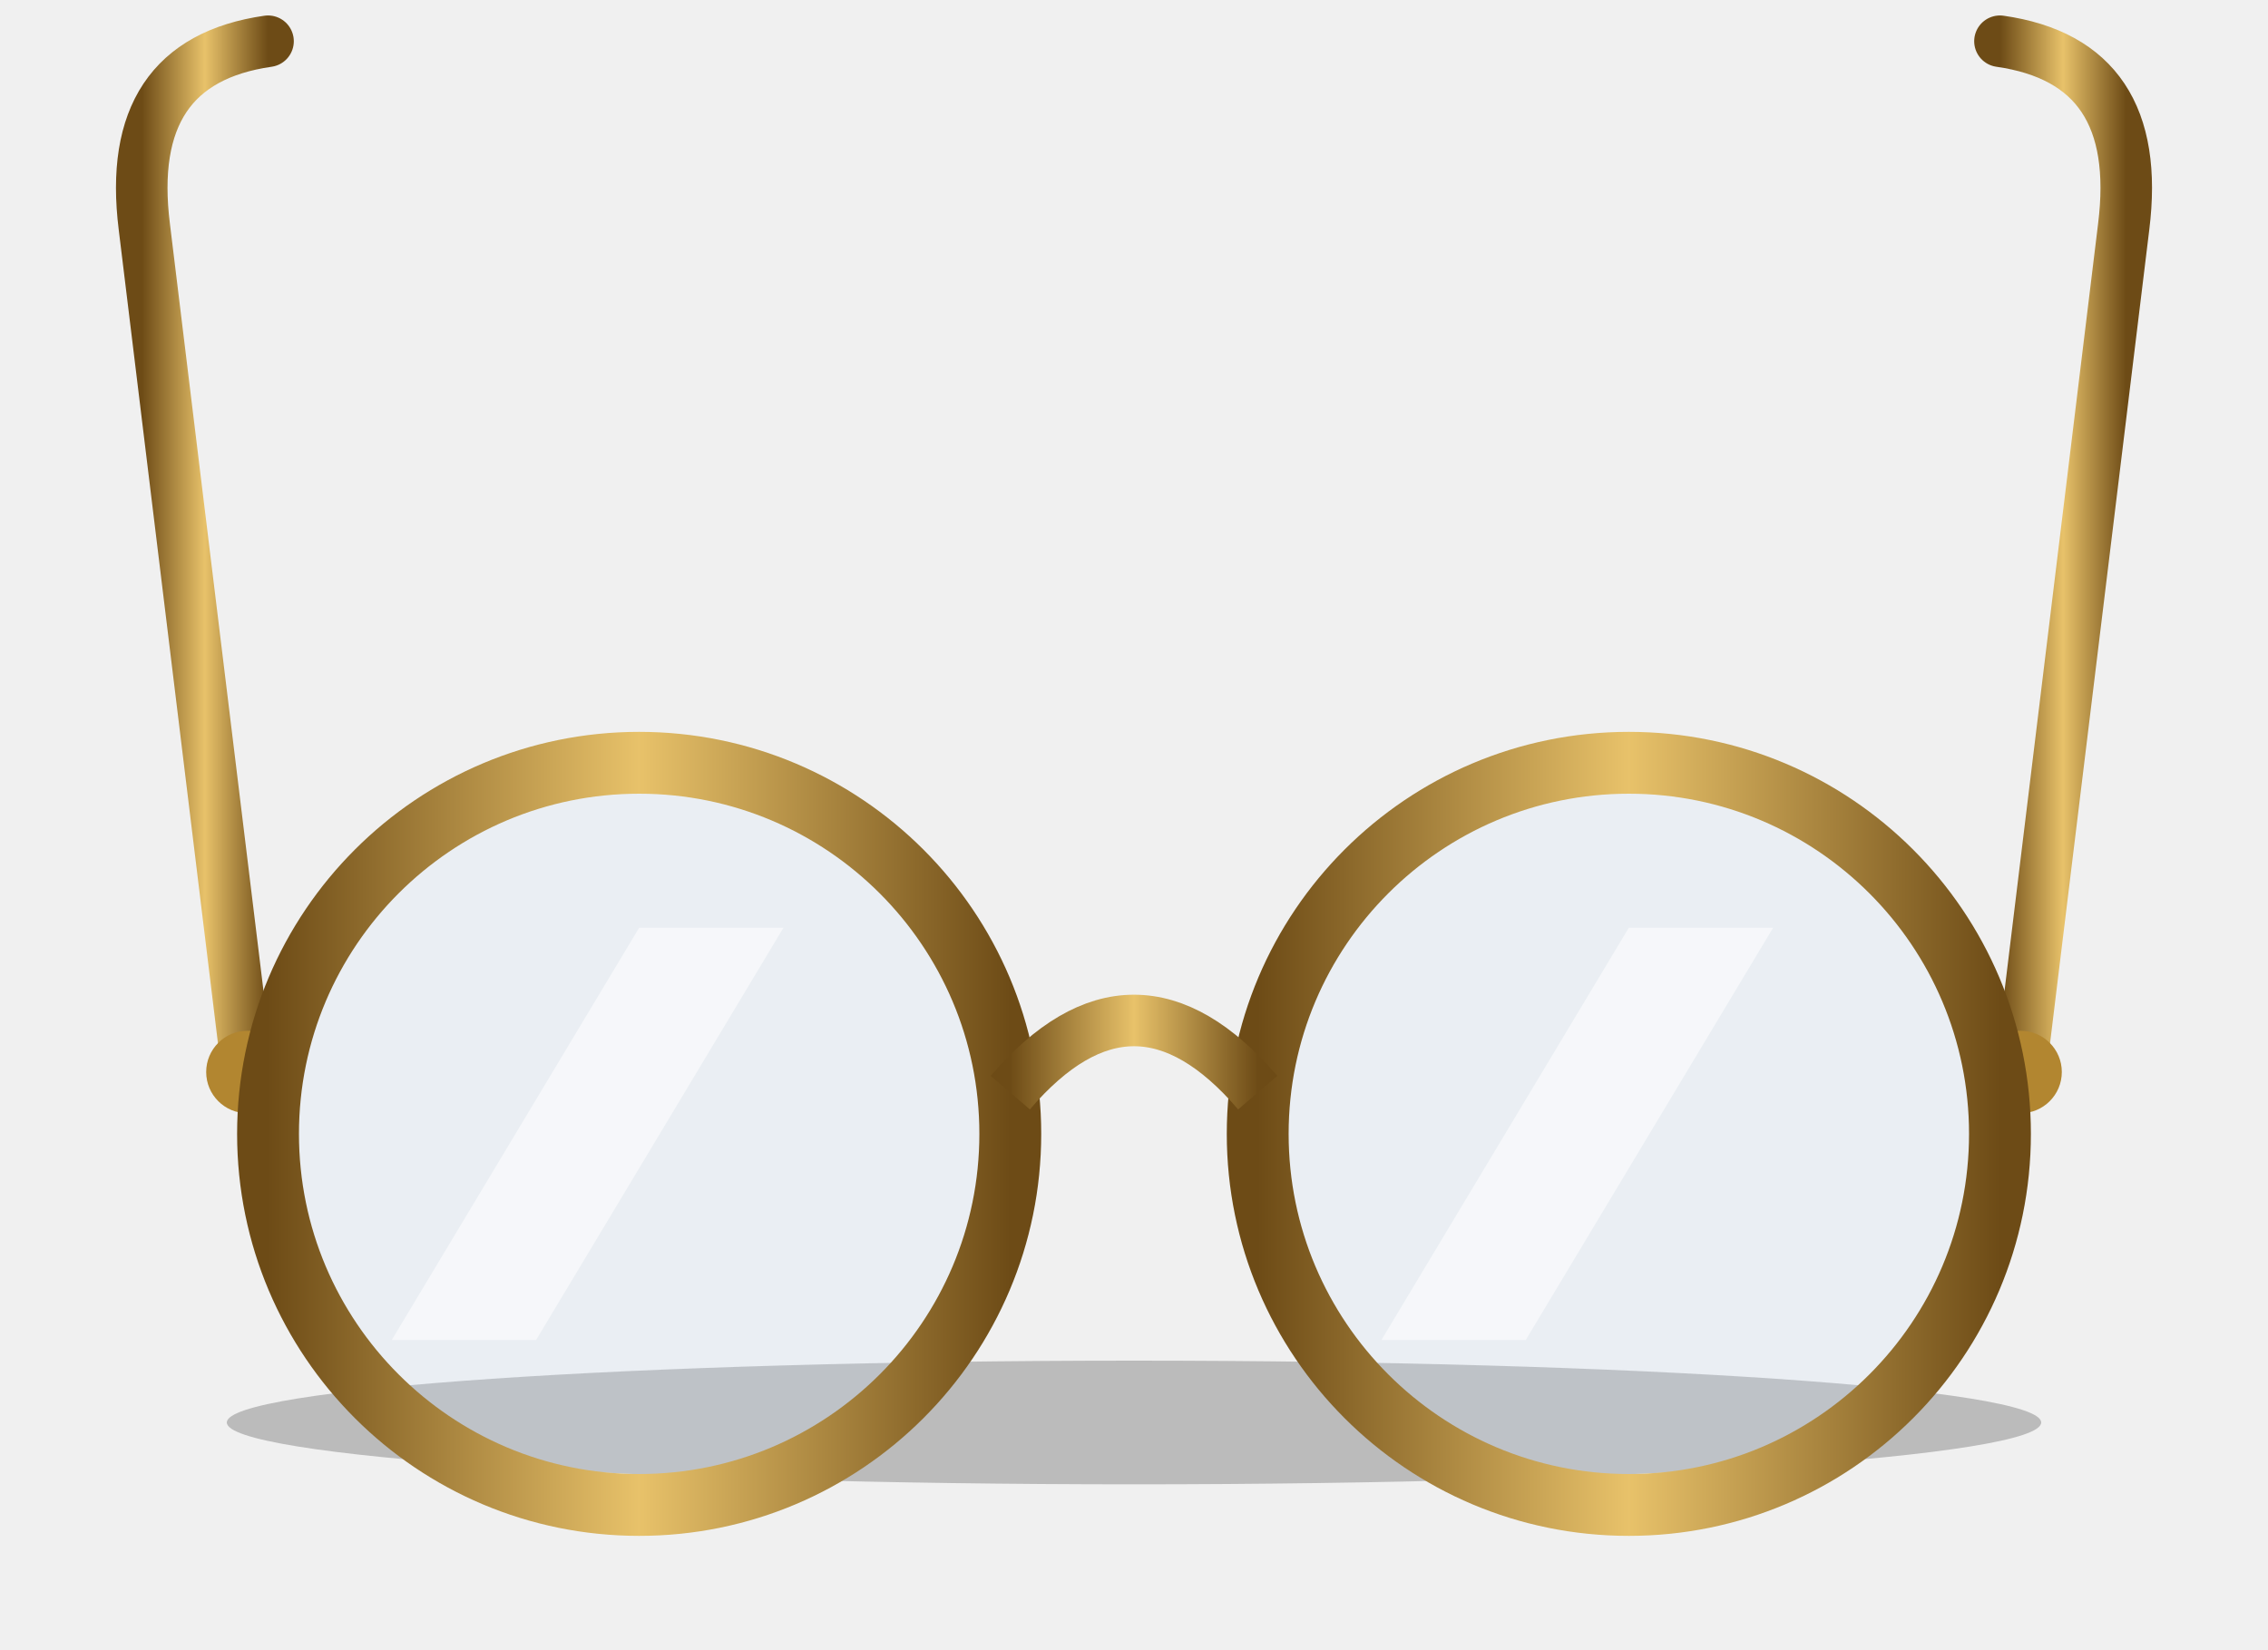
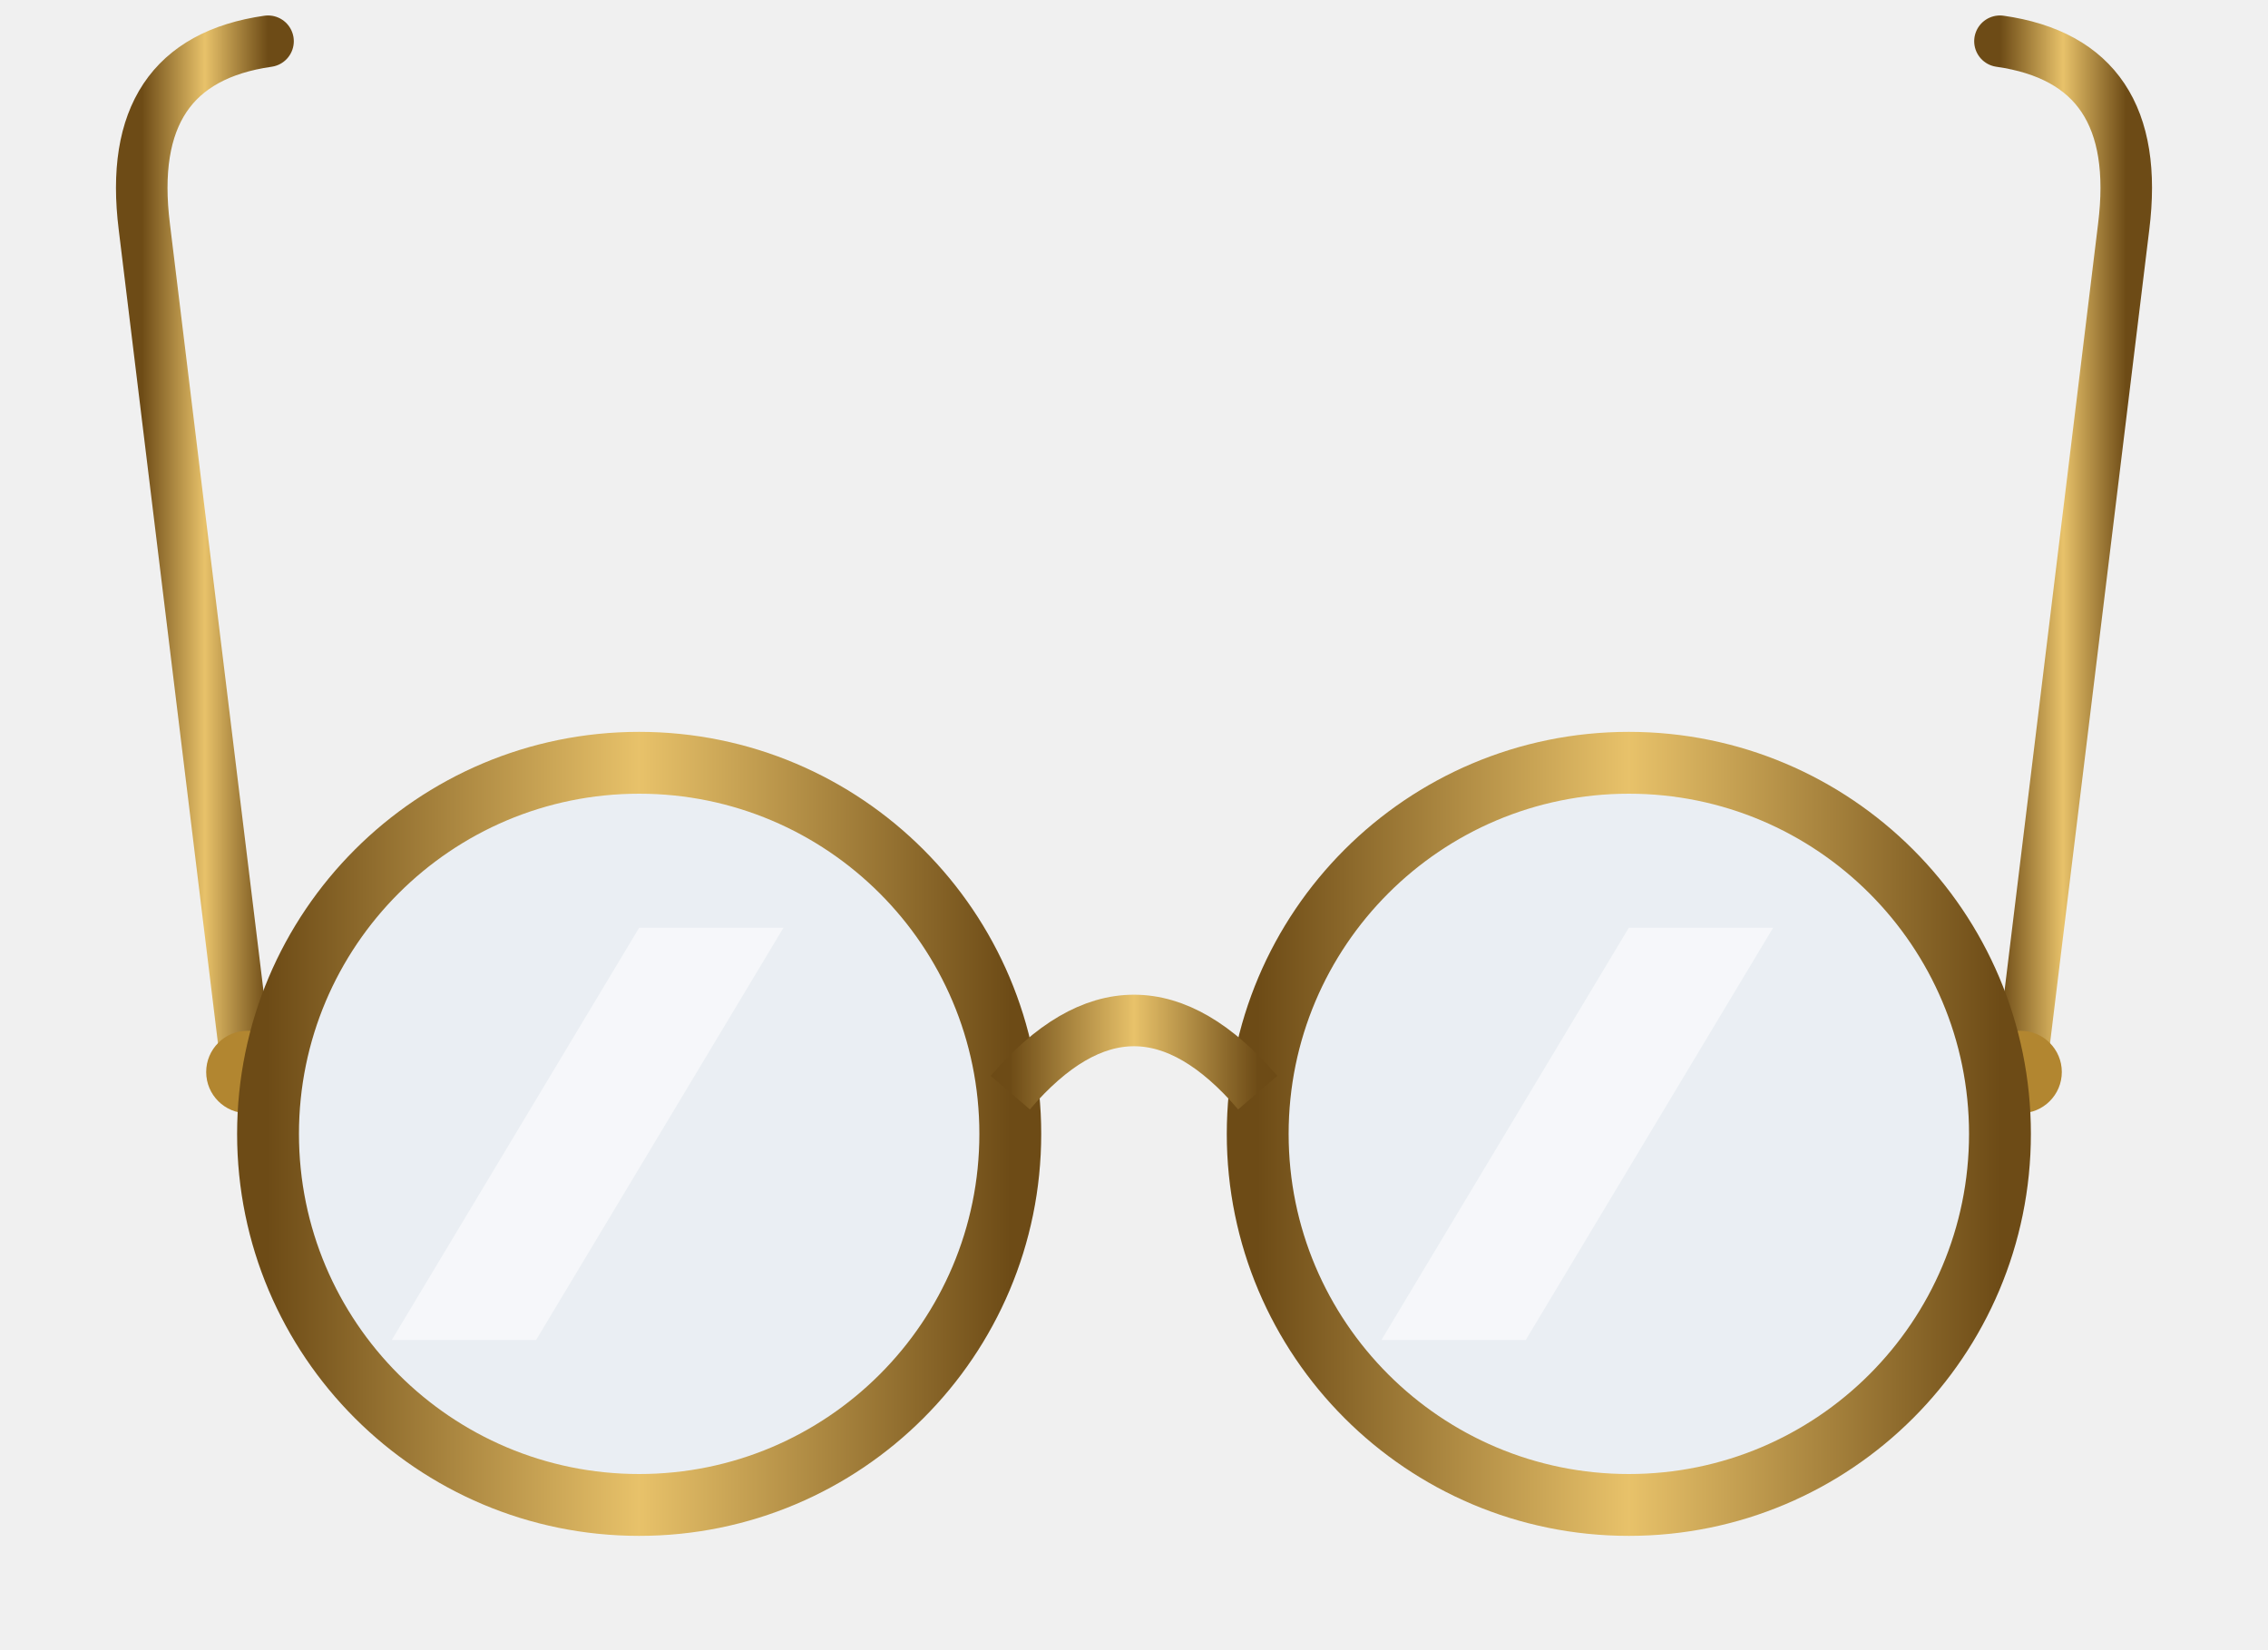
<svg xmlns="http://www.w3.org/2000/svg" width="220" height="160" viewBox="0 0 220 160">
  <defs>
    <linearGradient id="sb" x1="0" x2="1">
      <stop offset="0" stop-color="#6d4b16" />
      <stop offset=".5" stop-color="#e8c26a" />
      <stop offset="1" stop-color="#6d4b16" />
    </linearGradient>
  </defs>
-   <ellipse cx="110" cy="138" rx="88" ry="6" fill="#000" opacity=".22" />
  <path d="M24 104 L14 22 Q12 6 26 4" stroke="url(#sb)" stroke-width="5" fill="none" stroke-linecap="round" />
  <circle cx="24" cy="104" r="4" fill="#b28630" />
  <path d="M196 104 L206 22 Q208 6 194 4" stroke="url(#sb)" stroke-width="5" fill="none" stroke-linecap="round" />
  <circle cx="196" cy="104" r="4" fill="#b28630" />
  <circle cx="62" cy="110" r="36" fill="#cfe6ff" fill-opacity=".18" stroke="url(#sb)" stroke-width="6" />
  <circle cx="158" cy="110" r="36" fill="#cfe6ff" fill-opacity=".18" stroke="url(#sb)" stroke-width="6" />
  <path d="M98 106 Q110 92 122 106" stroke="url(#sb)" stroke-width="5" fill="none" />
  <path d="M62 90 l14 0 l-24 40 l-14 0z" fill="#fff" opacity=".55" />
  <path d="M158 90 l14 0 l-24 40 l-14 0z" fill="#fff" opacity=".55" />
</svg>
